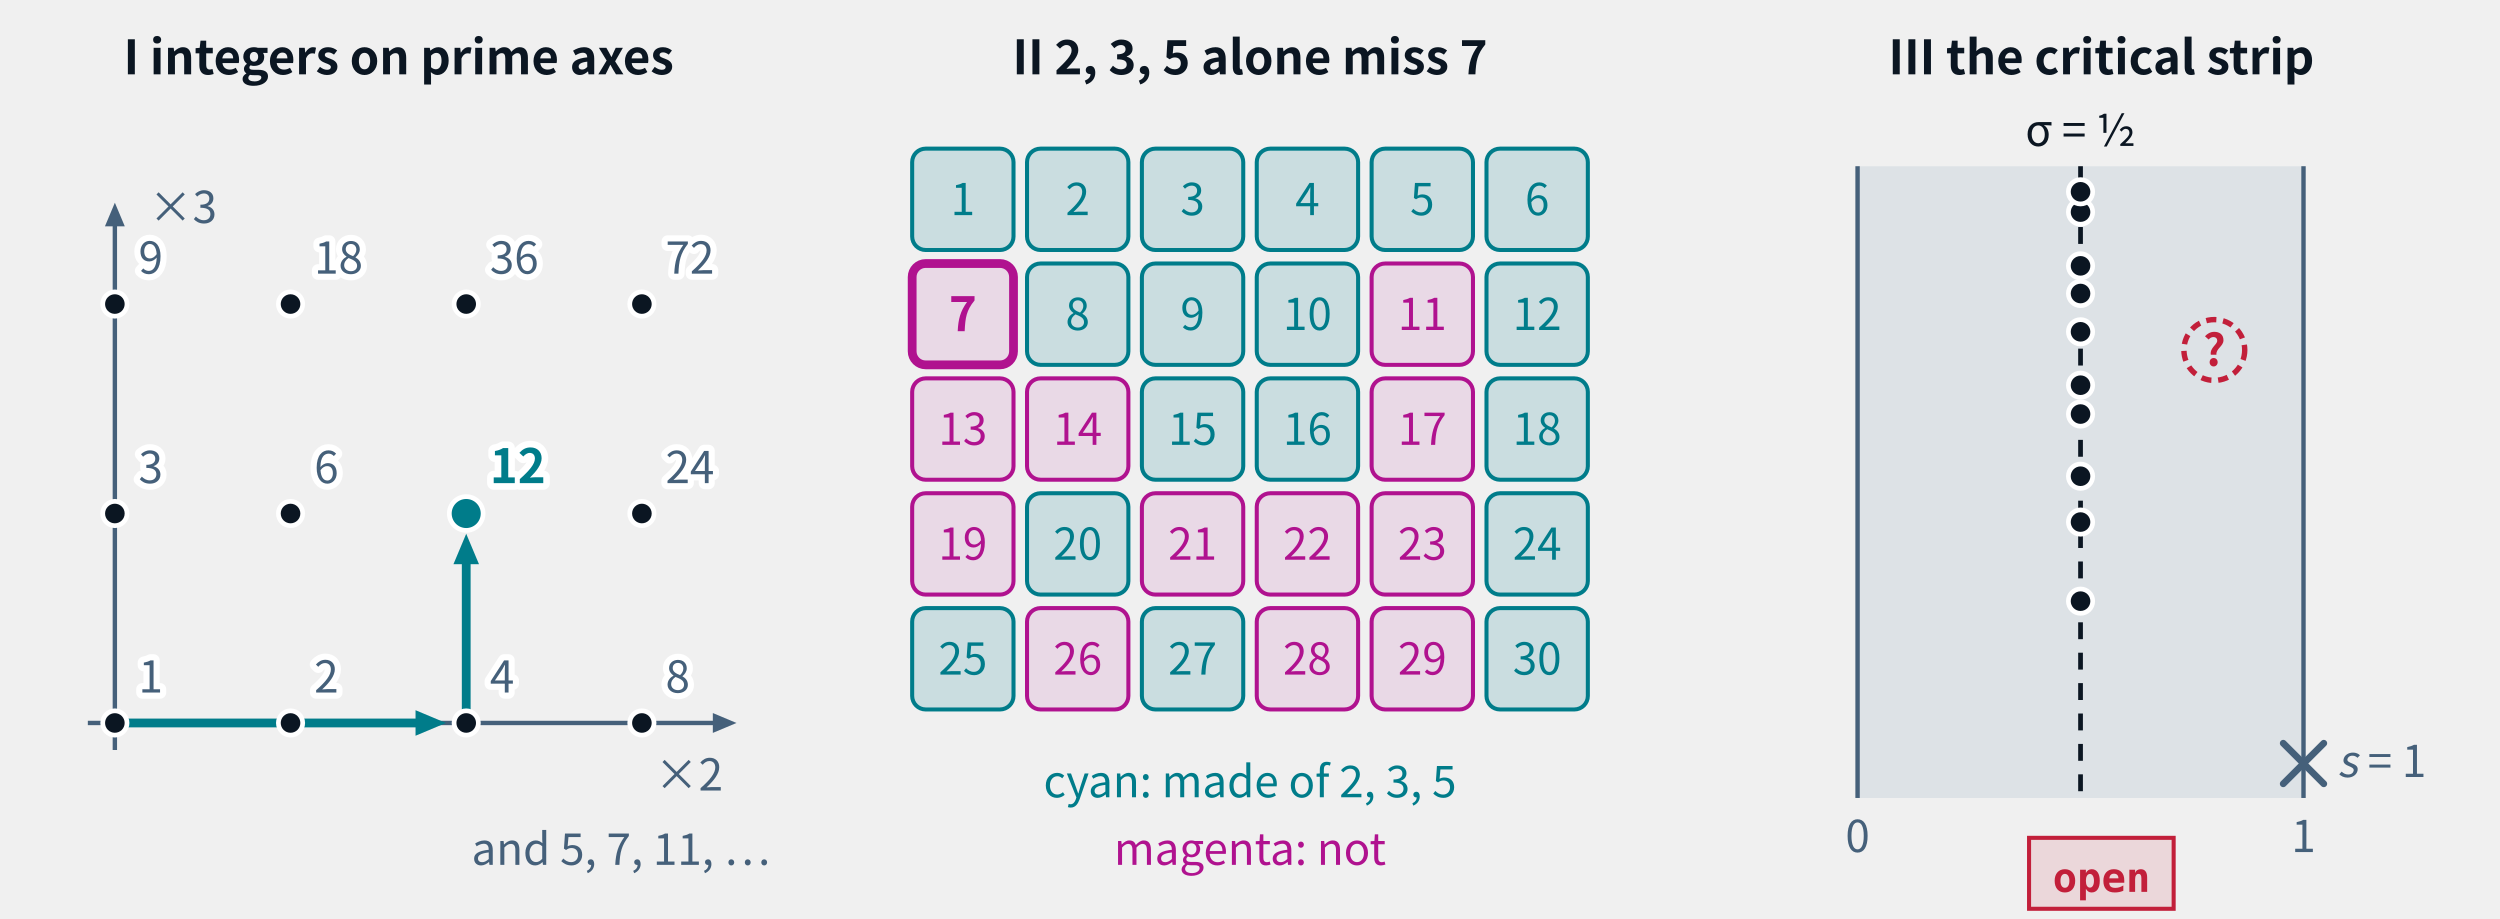
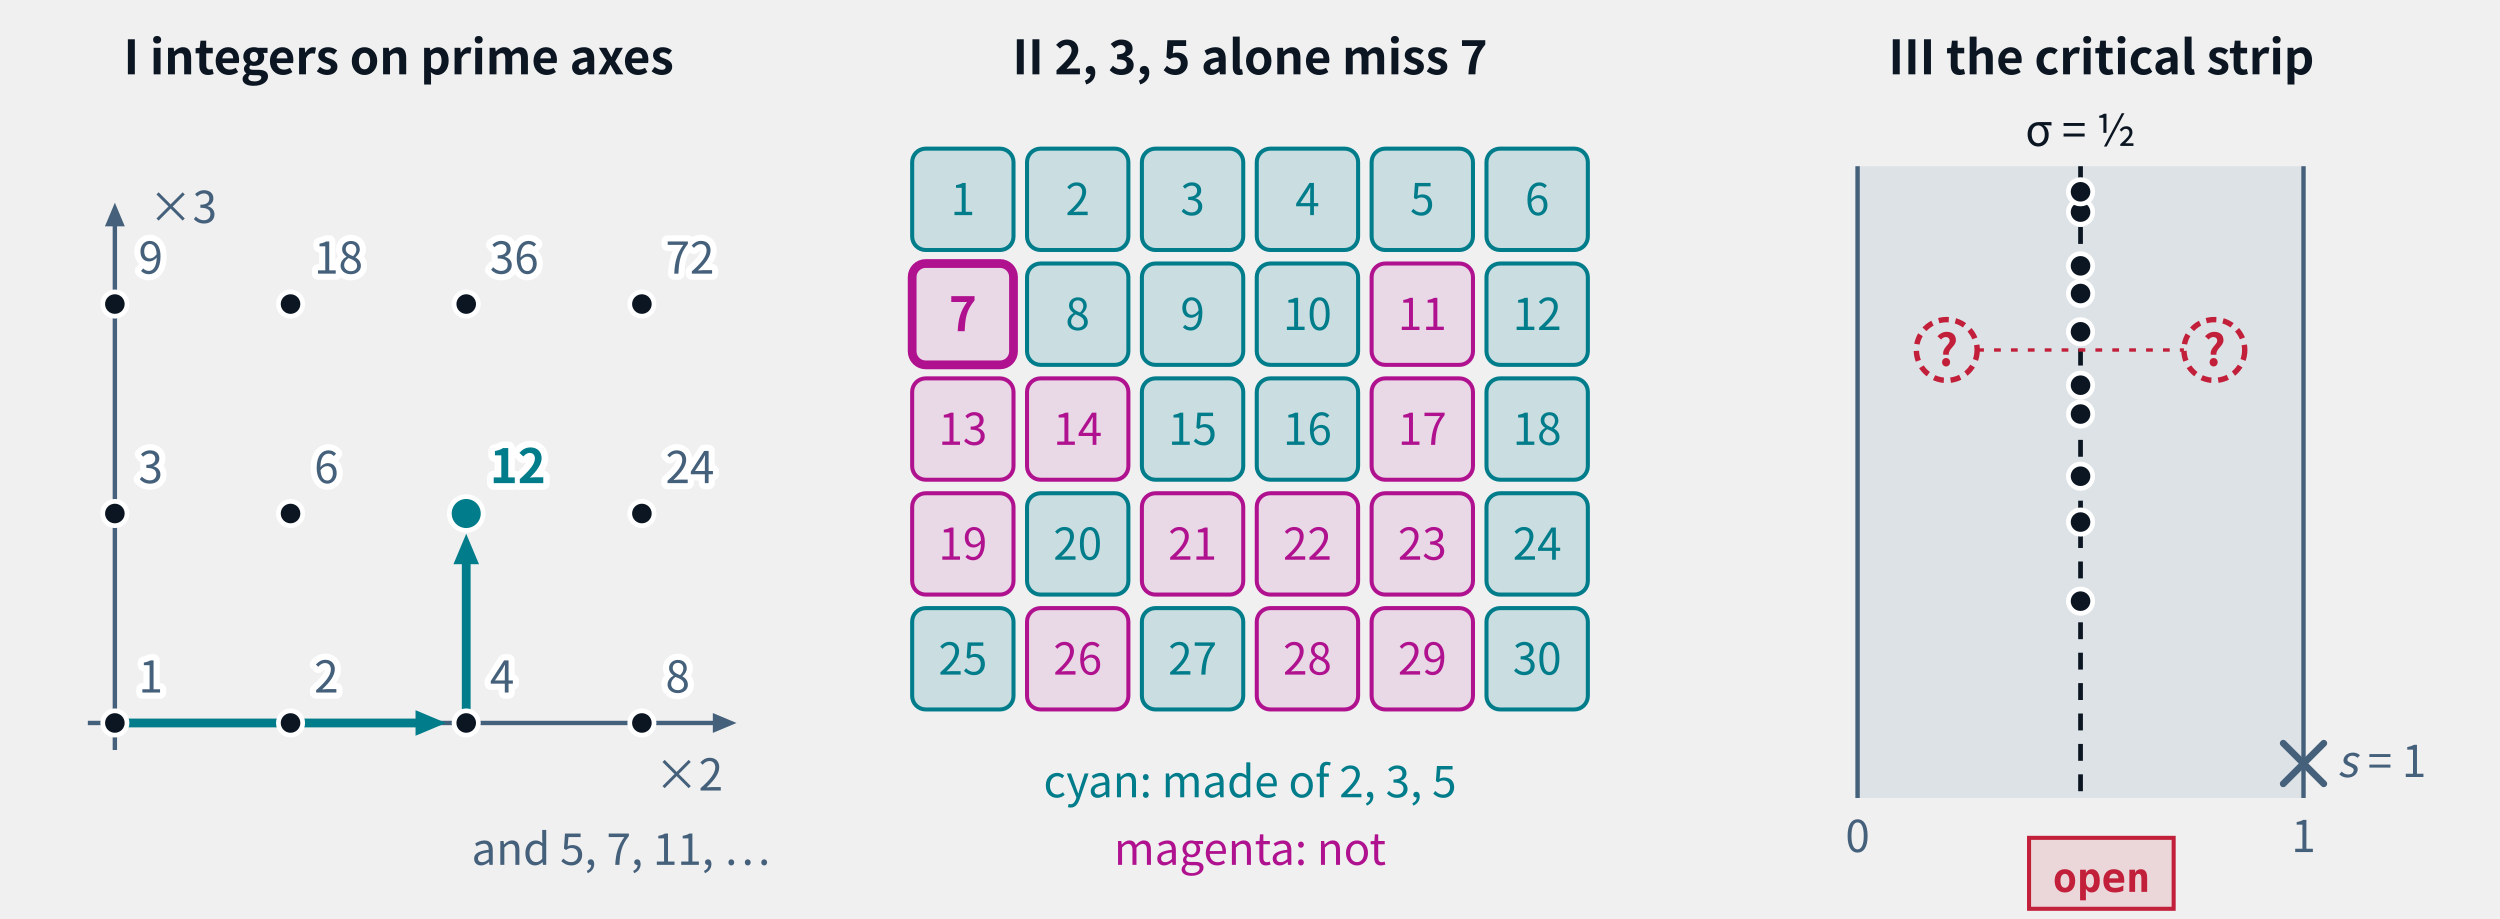
- <svg xmlns="http://www.w3.org/2000/svg" class="tr-fig" data-tr-fig="ch22-overview" data-lang="en" data-wrap="1" viewBox="0 0 740 272" width="740" height="272" font-family="'Noto Sans SC', 'Noto Sans CJK SC', 'Source Sans 3', 'PingFang SC', 'Microsoft YaHei', system-ui, sans-serif" role="img" aria-label="Three panels. Panel I: each step right multiplies by 2, each step up by 3; the lattice points read 1, 2, 4, 8, 3, 6, 12, 24, 9, 18, 36, 72, and two cyan arrows go two steps right and one step up to reach 12 = 2² × 3. Panel II: the numbers 1 to 30 in a grid; those that are products of 2, 3 and 5 alone are cyan, the rest magenta, and the first magenta cell is 7. Panel III: the vertical critical strip between σ = 0 and σ = 1 with the dashed line σ = ½ in the middle and a cross at s = 1 (the pole); ten zeros climb the dashed line. A red dashed circle with a question mark sits off the line, and a red tag reads “open”.">
+ <svg xmlns="http://www.w3.org/2000/svg" class="tr-fig" data-tr-fig="ch22-overview" data-lang="en" data-wrap="1" viewBox="0 0 740 272" width="740" height="272" font-family="'Noto Sans SC', 'Noto Sans CJK SC', 'Source Sans 3', 'PingFang SC', 'Microsoft YaHei', system-ui, sans-serif" role="img" aria-label="Three panels. Panel I: each step right multiplies by 2, each step up by 3; the lattice points read 1, 2, 4, 8, 3, 6, 12, 24, 9, 18, 36, 72, and two cyan arrows go two steps right and one step up to reach 12 = 2² × 3. Panel II: the numbers 1 to 30 in a grid; those that are products of 2, 3 and 5 alone are cyan, the rest magenta, and the first magenta cell is 7. Panel III: the vertical critical strip between σ = 0 and σ = 1 with the dashed line σ = ½ in the middle and a cross at s = 1 (the pole); ten zeros climb the dashed line. Two red dashed circles with question marks sit at one height on either side of the line, joined by a thin red dashed line: an off-line zero could only come as such a pair. A red tag reads “open”.">
  <style>.ts-ink{stroke:#0b1622}.tf-ink{fill:#0b1622}.ts-dim{stroke:#45607a}.tf-dim{fill:#45607a}.ts-faint{stroke:#9db3c4}.tf-faint{fill:#9db3c4}.ts-edge{stroke:#b9d0dd}.tf-edge{fill:#b9d0dd}.ts-hot{stroke:#5f9bb5}.tf-hot{fill:#5f9bb5}.ts-bg{stroke:#ffffff}.tf-bg{fill:#ffffff}.ts-panel{stroke:#eef5f9}.tf-panel{fill:#eef5f9}.ts-sheet{stroke:#f7fbfd}.tf-sheet{fill:#f7fbfd}.ts-cyan{stroke:#007c8a}.tf-cyan{fill:#007c8a}.ts-magenta{stroke:#b0128f}.tf-magenta{fill:#b0128f}.ts-amber{stroke:#946200}.tf-amber{fill:#946200}.ts-violet{stroke:#5a45c8}.tf-violet{fill:#5a45c8}.ts-ok{stroke:#087a4c}.tf-ok{fill:#087a4c}.ts-warn{stroke:#c21f3a}.tf-warn{fill:#c21f3a}.ts-blue{stroke:#1d5fd0}.tf-blue{fill:#1d5fd0}.ts-orange{stroke:#b85410}.tf-orange{fill:#b85410}.ts-sigma{stroke:#28405a}.tf-sigma{fill:#28405a}@media (prefers-color-scheme:dark){.ts-ink{stroke:#d4efff}.tf-ink{fill:#d4efff}.ts-dim{stroke:#6f8ea5}.tf-dim{fill:#6f8ea5}.ts-faint{stroke:#34506a}.tf-faint{fill:#34506a}.ts-edge{stroke:#143049}.tf-edge{fill:#143049}.ts-hot{stroke:#1f5d7c}.tf-hot{fill:#1f5d7c}.ts-bg{stroke:#03060c}.tf-bg{fill:#03060c}.ts-panel{stroke:#07101b}.tf-panel{fill:#07101b}.ts-sheet{stroke:#050c16}.tf-sheet{fill:#050c16}.ts-cyan{stroke:#19f0ff}.tf-cyan{fill:#19f0ff}.ts-magenta{stroke:#ff2fd0}.tf-magenta{fill:#ff2fd0}.ts-amber{stroke:#ffc83d}.tf-amber{fill:#ffc83d}.ts-violet{stroke:#9d8cff}.tf-violet{fill:#9d8cff}.ts-ok{stroke:#46ffb2}.tf-ok{fill:#46ffb2}.ts-warn{stroke:#ff5064}.tf-warn{fill:#ff5064}.ts-blue{stroke:#2a7bff}.tf-blue{fill:#2a7bff}.ts-orange{stroke:#ff8a3c}.tf-orange{fill:#ff8a3c}.ts-sigma{stroke:#cfe3ff}.tf-sigma{fill:#cfe3ff}}</style>
  <svg class="tr-fig-panel" x="0" y="0" width="236" height="272" viewBox="0 0 236 272">
    <text class="tf-ink" x="118" y="22" font-size="14" text-anchor="middle" font-weight="600">I  integers on prime axes</text>
    <line x1="26" y1="214" x2="212.05" y2="214" class="ts-dim" stroke-width="1.3" fill="none" />
    <path d="M218 214 L211 216.94 L211 211.06Z" class="tf-dim" />
    <line x1="34" y1="222" x2="34" y2="65.95" class="ts-dim" stroke-width="1.3" fill="none" />
    <path d="M34 60 L36.94 67 L31.06 67Z" class="tf-dim" />
    <text class="tf-dim" x="214" y="234" font-size="13" text-anchor="end">×2</text>
    <text class="tf-dim" x="44" y="66" font-size="13">×3</text>
    <line x1="34" y1="214" x2="124.35" y2="214" class="ts-cyan" stroke-width="2.6" fill="none" />
    <path d="M132 214 L123 217.78 L123 210.22Z" class="tf-cyan" />
    <line x1="138" y1="214" x2="138" y2="165.65" class="ts-cyan" stroke-width="2.6" fill="none" />
    <path d="M138 158 L141.78 167 L134.22 167Z" class="tf-cyan" />
    <circle cx="34" cy="214" r="3.6" class="ts-bg tf-ink" stroke-width="1.4" />
    <text class="tf-dim ts-bg" x="41" y="205" font-size="13" stroke-width="3.64" stroke-linejoin="round" paint-order="stroke">1</text>
    <circle cx="34" cy="152" r="3.6" class="ts-bg tf-ink" stroke-width="1.4" />
    <text class="tf-dim ts-bg" x="41" y="143" font-size="13" stroke-width="3.64" stroke-linejoin="round" paint-order="stroke">3</text>
    <circle cx="34" cy="90" r="3.6" class="ts-bg tf-ink" stroke-width="1.4" />
    <text class="tf-dim ts-bg" x="41" y="81" font-size="13" stroke-width="3.64" stroke-linejoin="round" paint-order="stroke">9</text>
    <circle cx="86" cy="214" r="3.6" class="ts-bg tf-ink" stroke-width="1.4" />
    <text class="tf-dim ts-bg" x="93" y="205" font-size="13" stroke-width="3.64" stroke-linejoin="round" paint-order="stroke">2</text>
    <circle cx="86" cy="152" r="3.6" class="ts-bg tf-ink" stroke-width="1.4" />
    <text class="tf-dim ts-bg" x="93" y="143" font-size="13" stroke-width="3.64" stroke-linejoin="round" paint-order="stroke">6</text>
    <circle cx="86" cy="90" r="3.6" class="ts-bg tf-ink" stroke-width="1.4" />
    <text class="tf-dim ts-bg" x="93" y="81" font-size="13" stroke-width="3.64" stroke-linejoin="round" paint-order="stroke">18</text>
    <circle cx="138" cy="214" r="3.6" class="ts-bg tf-ink" stroke-width="1.4" />
    <text class="tf-dim ts-bg" x="145" y="205" font-size="13" stroke-width="3.64" stroke-linejoin="round" paint-order="stroke">4</text>
    <circle cx="138" cy="152" r="5" class="ts-bg tf-cyan" stroke-width="1.4" />
    <text class="tf-cyan ts-bg" x="145" y="143" font-size="14" font-weight="600" stroke-width="3.92" stroke-linejoin="round" paint-order="stroke">12</text>
    <circle cx="138" cy="90" r="3.6" class="ts-bg tf-ink" stroke-width="1.4" />
    <text class="tf-dim ts-bg" x="145" y="81" font-size="13" stroke-width="3.64" stroke-linejoin="round" paint-order="stroke">36</text>
    <circle cx="190" cy="214" r="3.6" class="ts-bg tf-ink" stroke-width="1.4" />
    <text class="tf-dim ts-bg" x="197" y="205" font-size="13" stroke-width="3.64" stroke-linejoin="round" paint-order="stroke">8</text>
    <circle cx="190" cy="152" r="3.6" class="ts-bg tf-ink" stroke-width="1.4" />
    <text class="tf-dim ts-bg" x="197" y="143" font-size="13" stroke-width="3.64" stroke-linejoin="round" paint-order="stroke">24</text>
    <circle cx="190" cy="90" r="3.6" class="ts-bg tf-ink" stroke-width="1.4" />
    <text class="tf-dim ts-bg" x="197" y="81" font-size="13" stroke-width="3.64" stroke-linejoin="round" paint-order="stroke">72</text>
    <text class="tf-dim" x="228" y="256" font-size="13" text-anchor="end">and 5, 7, 11, …</text>
  </svg>
  <svg class="tr-fig-panel" x="252" y="0" width="236" height="272" viewBox="0 0 236 272">
    <text class="tf-ink" x="118" y="22" font-size="14" text-anchor="middle" font-weight="600">II  2, 3, 5 alone miss 7</text>
    <rect x="18" y="44" width="30" height="30" rx="4" class="ts-cyan tf-cyan" stroke-width="1.2" fill-opacity="0.16" />
    <text class="tf-cyan" x="33" y="63.68" font-size="13" text-anchor="middle">1</text>
    <rect x="52" y="44" width="30" height="30" rx="4" class="ts-cyan tf-cyan" stroke-width="1.2" fill-opacity="0.16" />
    <text class="tf-cyan" x="67" y="63.68" font-size="13" text-anchor="middle">2</text>
    <rect x="86" y="44" width="30" height="30" rx="4" class="ts-cyan tf-cyan" stroke-width="1.2" fill-opacity="0.16" />
    <text class="tf-cyan" x="101" y="63.68" font-size="13" text-anchor="middle">3</text>
    <rect x="120" y="44" width="30" height="30" rx="4" class="ts-cyan tf-cyan" stroke-width="1.2" fill-opacity="0.16" />
    <text class="tf-cyan" x="135" y="63.68" font-size="13" text-anchor="middle">4</text>
    <rect x="154" y="44" width="30" height="30" rx="4" class="ts-cyan tf-cyan" stroke-width="1.2" fill-opacity="0.16" />
    <text class="tf-cyan" x="169" y="63.68" font-size="13" text-anchor="middle">5</text>
    <rect x="188" y="44" width="30" height="30" rx="4" class="ts-cyan tf-cyan" stroke-width="1.2" fill-opacity="0.16" />
    <text class="tf-cyan" x="203" y="63.68" font-size="13" text-anchor="middle">6</text>
    <rect x="18" y="78" width="30" height="30" rx="4" class="ts-magenta tf-magenta" stroke-width="2.6" fill-opacity="0.1" />
    <text class="tf-magenta" x="33" y="98.04" font-size="14" text-anchor="middle" font-weight="600">7</text>
    <rect x="52" y="78" width="30" height="30" rx="4" class="ts-cyan tf-cyan" stroke-width="1.2" fill-opacity="0.16" />
    <text class="tf-cyan" x="67" y="97.68" font-size="13" text-anchor="middle">8</text>
    <rect x="86" y="78" width="30" height="30" rx="4" class="ts-cyan tf-cyan" stroke-width="1.2" fill-opacity="0.16" />
    <text class="tf-cyan" x="101" y="97.68" font-size="13" text-anchor="middle">9</text>
    <rect x="120" y="78" width="30" height="30" rx="4" class="ts-cyan tf-cyan" stroke-width="1.2" fill-opacity="0.16" />
    <text class="tf-cyan" x="135" y="97.68" font-size="13" text-anchor="middle">10</text>
    <rect x="154" y="78" width="30" height="30" rx="4" class="ts-magenta tf-magenta" stroke-width="1.2" fill-opacity="0.1" />
    <text class="tf-magenta" x="169" y="97.68" font-size="13" text-anchor="middle">11</text>
    <rect x="188" y="78" width="30" height="30" rx="4" class="ts-cyan tf-cyan" stroke-width="1.2" fill-opacity="0.16" />
    <text class="tf-cyan" x="203" y="97.68" font-size="13" text-anchor="middle">12</text>
    <rect x="18" y="112" width="30" height="30" rx="4" class="ts-magenta tf-magenta" stroke-width="1.2" fill-opacity="0.1" />
    <text class="tf-magenta" x="33" y="131.68" font-size="13" text-anchor="middle">13</text>
    <rect x="52" y="112" width="30" height="30" rx="4" class="ts-magenta tf-magenta" stroke-width="1.2" fill-opacity="0.1" />
    <text class="tf-magenta" x="67" y="131.68" font-size="13" text-anchor="middle">14</text>
    <rect x="86" y="112" width="30" height="30" rx="4" class="ts-cyan tf-cyan" stroke-width="1.2" fill-opacity="0.16" />
    <text class="tf-cyan" x="101" y="131.68" font-size="13" text-anchor="middle">15</text>
    <rect x="120" y="112" width="30" height="30" rx="4" class="ts-cyan tf-cyan" stroke-width="1.2" fill-opacity="0.16" />
    <text class="tf-cyan" x="135" y="131.68" font-size="13" text-anchor="middle">16</text>
    <rect x="154" y="112" width="30" height="30" rx="4" class="ts-magenta tf-magenta" stroke-width="1.2" fill-opacity="0.1" />
    <text class="tf-magenta" x="169" y="131.68" font-size="13" text-anchor="middle">17</text>
    <rect x="188" y="112" width="30" height="30" rx="4" class="ts-cyan tf-cyan" stroke-width="1.2" fill-opacity="0.16" />
    <text class="tf-cyan" x="203" y="131.68" font-size="13" text-anchor="middle">18</text>
    <rect x="18" y="146" width="30" height="30" rx="4" class="ts-magenta tf-magenta" stroke-width="1.2" fill-opacity="0.1" />
    <text class="tf-magenta" x="33" y="165.68" font-size="13" text-anchor="middle">19</text>
    <rect x="52" y="146" width="30" height="30" rx="4" class="ts-cyan tf-cyan" stroke-width="1.2" fill-opacity="0.16" />
    <text class="tf-cyan" x="67" y="165.68" font-size="13" text-anchor="middle">20</text>
    <rect x="86" y="146" width="30" height="30" rx="4" class="ts-magenta tf-magenta" stroke-width="1.2" fill-opacity="0.1" />
    <text class="tf-magenta" x="101" y="165.68" font-size="13" text-anchor="middle">21</text>
    <rect x="120" y="146" width="30" height="30" rx="4" class="ts-magenta tf-magenta" stroke-width="1.2" fill-opacity="0.1" />
    <text class="tf-magenta" x="135" y="165.68" font-size="13" text-anchor="middle">22</text>
    <rect x="154" y="146" width="30" height="30" rx="4" class="ts-magenta tf-magenta" stroke-width="1.2" fill-opacity="0.1" />
    <text class="tf-magenta" x="169" y="165.68" font-size="13" text-anchor="middle">23</text>
    <rect x="188" y="146" width="30" height="30" rx="4" class="ts-cyan tf-cyan" stroke-width="1.2" fill-opacity="0.16" />
    <text class="tf-cyan" x="203" y="165.68" font-size="13" text-anchor="middle">24</text>
    <rect x="18" y="180" width="30" height="30" rx="4" class="ts-cyan tf-cyan" stroke-width="1.2" fill-opacity="0.16" />
    <text class="tf-cyan" x="33" y="199.68" font-size="13" text-anchor="middle">25</text>
    <rect x="52" y="180" width="30" height="30" rx="4" class="ts-magenta tf-magenta" stroke-width="1.2" fill-opacity="0.1" />
    <text class="tf-magenta" x="67" y="199.68" font-size="13" text-anchor="middle">26</text>
    <rect x="86" y="180" width="30" height="30" rx="4" class="ts-cyan tf-cyan" stroke-width="1.2" fill-opacity="0.16" />
    <text class="tf-cyan" x="101" y="199.68" font-size="13" text-anchor="middle">27</text>
    <rect x="120" y="180" width="30" height="30" rx="4" class="ts-magenta tf-magenta" stroke-width="1.2" fill-opacity="0.1" />
    <text class="tf-magenta" x="135" y="199.68" font-size="13" text-anchor="middle">28</text>
    <rect x="154" y="180" width="30" height="30" rx="4" class="ts-magenta tf-magenta" stroke-width="1.2" fill-opacity="0.1" />
    <text class="tf-magenta" x="169" y="199.68" font-size="13" text-anchor="middle">29</text>
    <rect x="188" y="180" width="30" height="30" rx="4" class="ts-cyan tf-cyan" stroke-width="1.2" fill-opacity="0.16" />
    <text class="tf-cyan" x="203" y="199.68" font-size="13" text-anchor="middle">30</text>
    <text class="tf-cyan" x="118" y="236" font-size="13" text-anchor="middle">cyan: made of 2, 3, 5</text>
    <text class="tf-magenta" x="118" y="256" font-size="13" text-anchor="middle">magenta: not</text>
  </svg>
  <svg class="tr-fig-panel" x="504" y="0" width="236" height="272" viewBox="0 0 236 272">
    <text class="tf-ink" x="118" y="22" font-size="14" text-anchor="middle" font-weight="600">III  the critical strip</text>
    <rect x="45.84" y="49.2" width="132" height="187" class="tf-faint" fill-opacity="0.22" />
    <line x1="45.84" y1="49.2" x2="45.84" y2="236.2" class="ts-dim" stroke-width="1.3" fill="none" />
    <text class="tf-dim" x="45.84" y="252.2" font-size="13" text-anchor="middle">0</text>
    <line x1="177.84" y1="49.2" x2="177.84" y2="236.2" class="ts-dim" stroke-width="1.3" fill="none" />
    <text class="tf-dim" x="177.84" y="252.2" font-size="13" text-anchor="middle">1</text>
    <line x1="111.84" y1="49.2" x2="111.84" y2="236.2" class="ts-ink" stroke-width="1.4" stroke-dasharray="5 4" fill="none" />
    <line x1="171.84" y1="220" x2="183.84" y2="232" class="ts-dim" stroke-width="2" stroke-linecap="round" fill="none" />
    <line x1="171.84" y1="232" x2="183.84" y2="220" class="ts-dim" stroke-width="2" stroke-linecap="round" fill="none" />
    <text class="tf-dim" x="187.84" y="230" font-size="13">
      <tspan font-style="italic">s</tspan> = 1</text>
    <circle cx="111.84" cy="177.94" r="3.6" class="ts-bg tf-ink" stroke-width="1.4" />
    <circle cx="111.84" cy="154.53" r="3.6" class="ts-bg tf-ink" stroke-width="1.4" />
    <circle cx="111.84" cy="140.96" r="3.6" class="ts-bg tf-ink" stroke-width="1.4" />
    <circle cx="111.84" cy="122.56" r="3.6" class="ts-bg tf-ink" stroke-width="1.4" />
    <circle cx="111.84" cy="114.02" r="3.6" class="ts-bg tf-ink" stroke-width="1.4" />
    <circle cx="111.84" cy="98.21" r="3.6" class="ts-bg tf-ink" stroke-width="1.4" />
    <circle cx="111.84" cy="86.88" r="3.6" class="ts-bg tf-ink" stroke-width="1.4" />
    <circle cx="111.84" cy="78.69" r="3.6" class="ts-bg tf-ink" stroke-width="1.4" />
    <circle cx="111.84" cy="62.78" r="3.6" class="ts-bg tf-ink" stroke-width="1.4" />
    <circle cx="111.84" cy="56.77" r="3.6" class="ts-bg tf-ink" stroke-width="1.4" />
+     <line x1="81.24" y1="103.6" x2="142.44" y2="103.6" class="ts-warn" stroke-width="1" stroke-dasharray="2 3" fill="none" />
+     <circle cx="72.24" cy="103.6" r="9" class="ts-warn" stroke-width="1.6" stroke-dasharray="3 2" fill="none" />
+     <text class="tf-warn" x="72.24" y="108.28" font-size="13" text-anchor="middle" font-weight="600">?</text>
    <circle cx="151.44" cy="103.6" r="9" class="ts-warn" stroke-width="1.6" stroke-dasharray="3 2" fill="none" />
    <text class="tf-warn" x="151.44" y="108.28" font-size="13" text-anchor="middle" font-weight="600">?</text>
    <text class="tf-ink" x="111.84" y="43.2" font-size="13" text-anchor="middle">σ = ½</text>
    <rect x="96.6" y="248" width="42.8" height="21" class="ts-warn tf-warn" stroke-width="1.2" fill-opacity="0.12" />
    <text class="tf-warn tr-fig-mono" x="103.6" y="264" font-size="12" font-family="'JetBrains Mono', 'DejaVu Sans Mono', ui-monospace, Menlo, Consolas, monospace" font-weight="600">open</text>
  </svg>
</svg>
